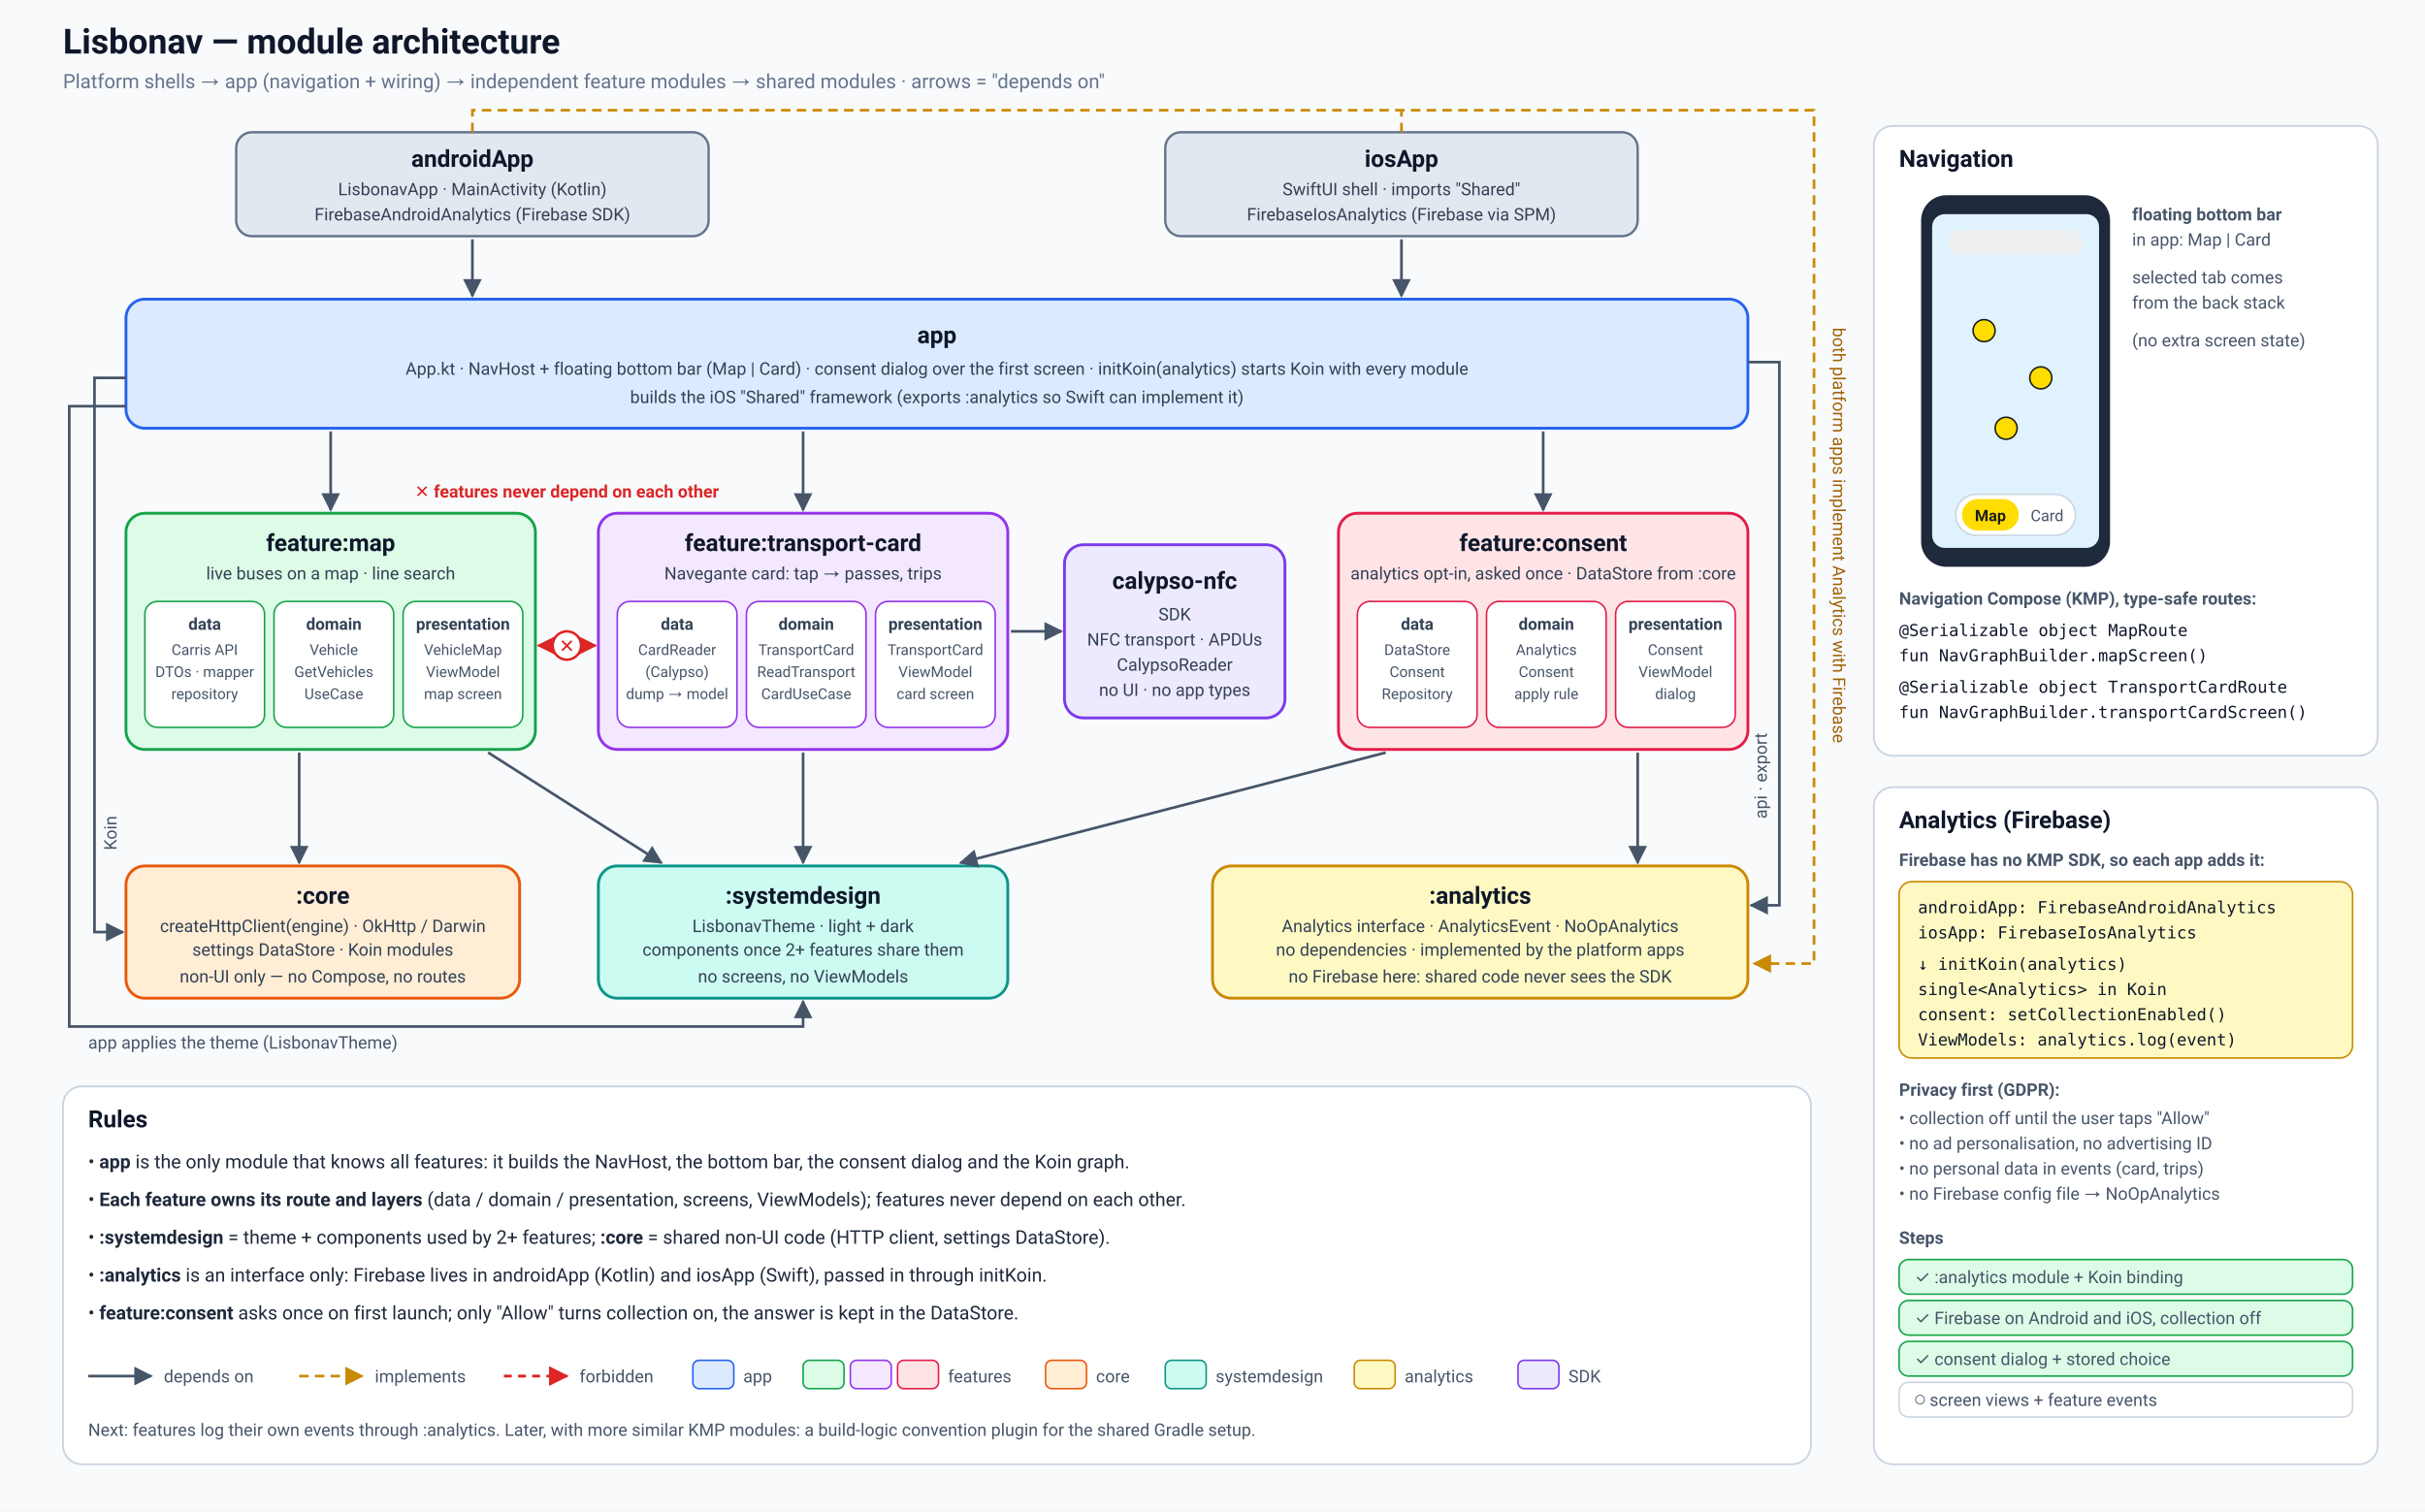
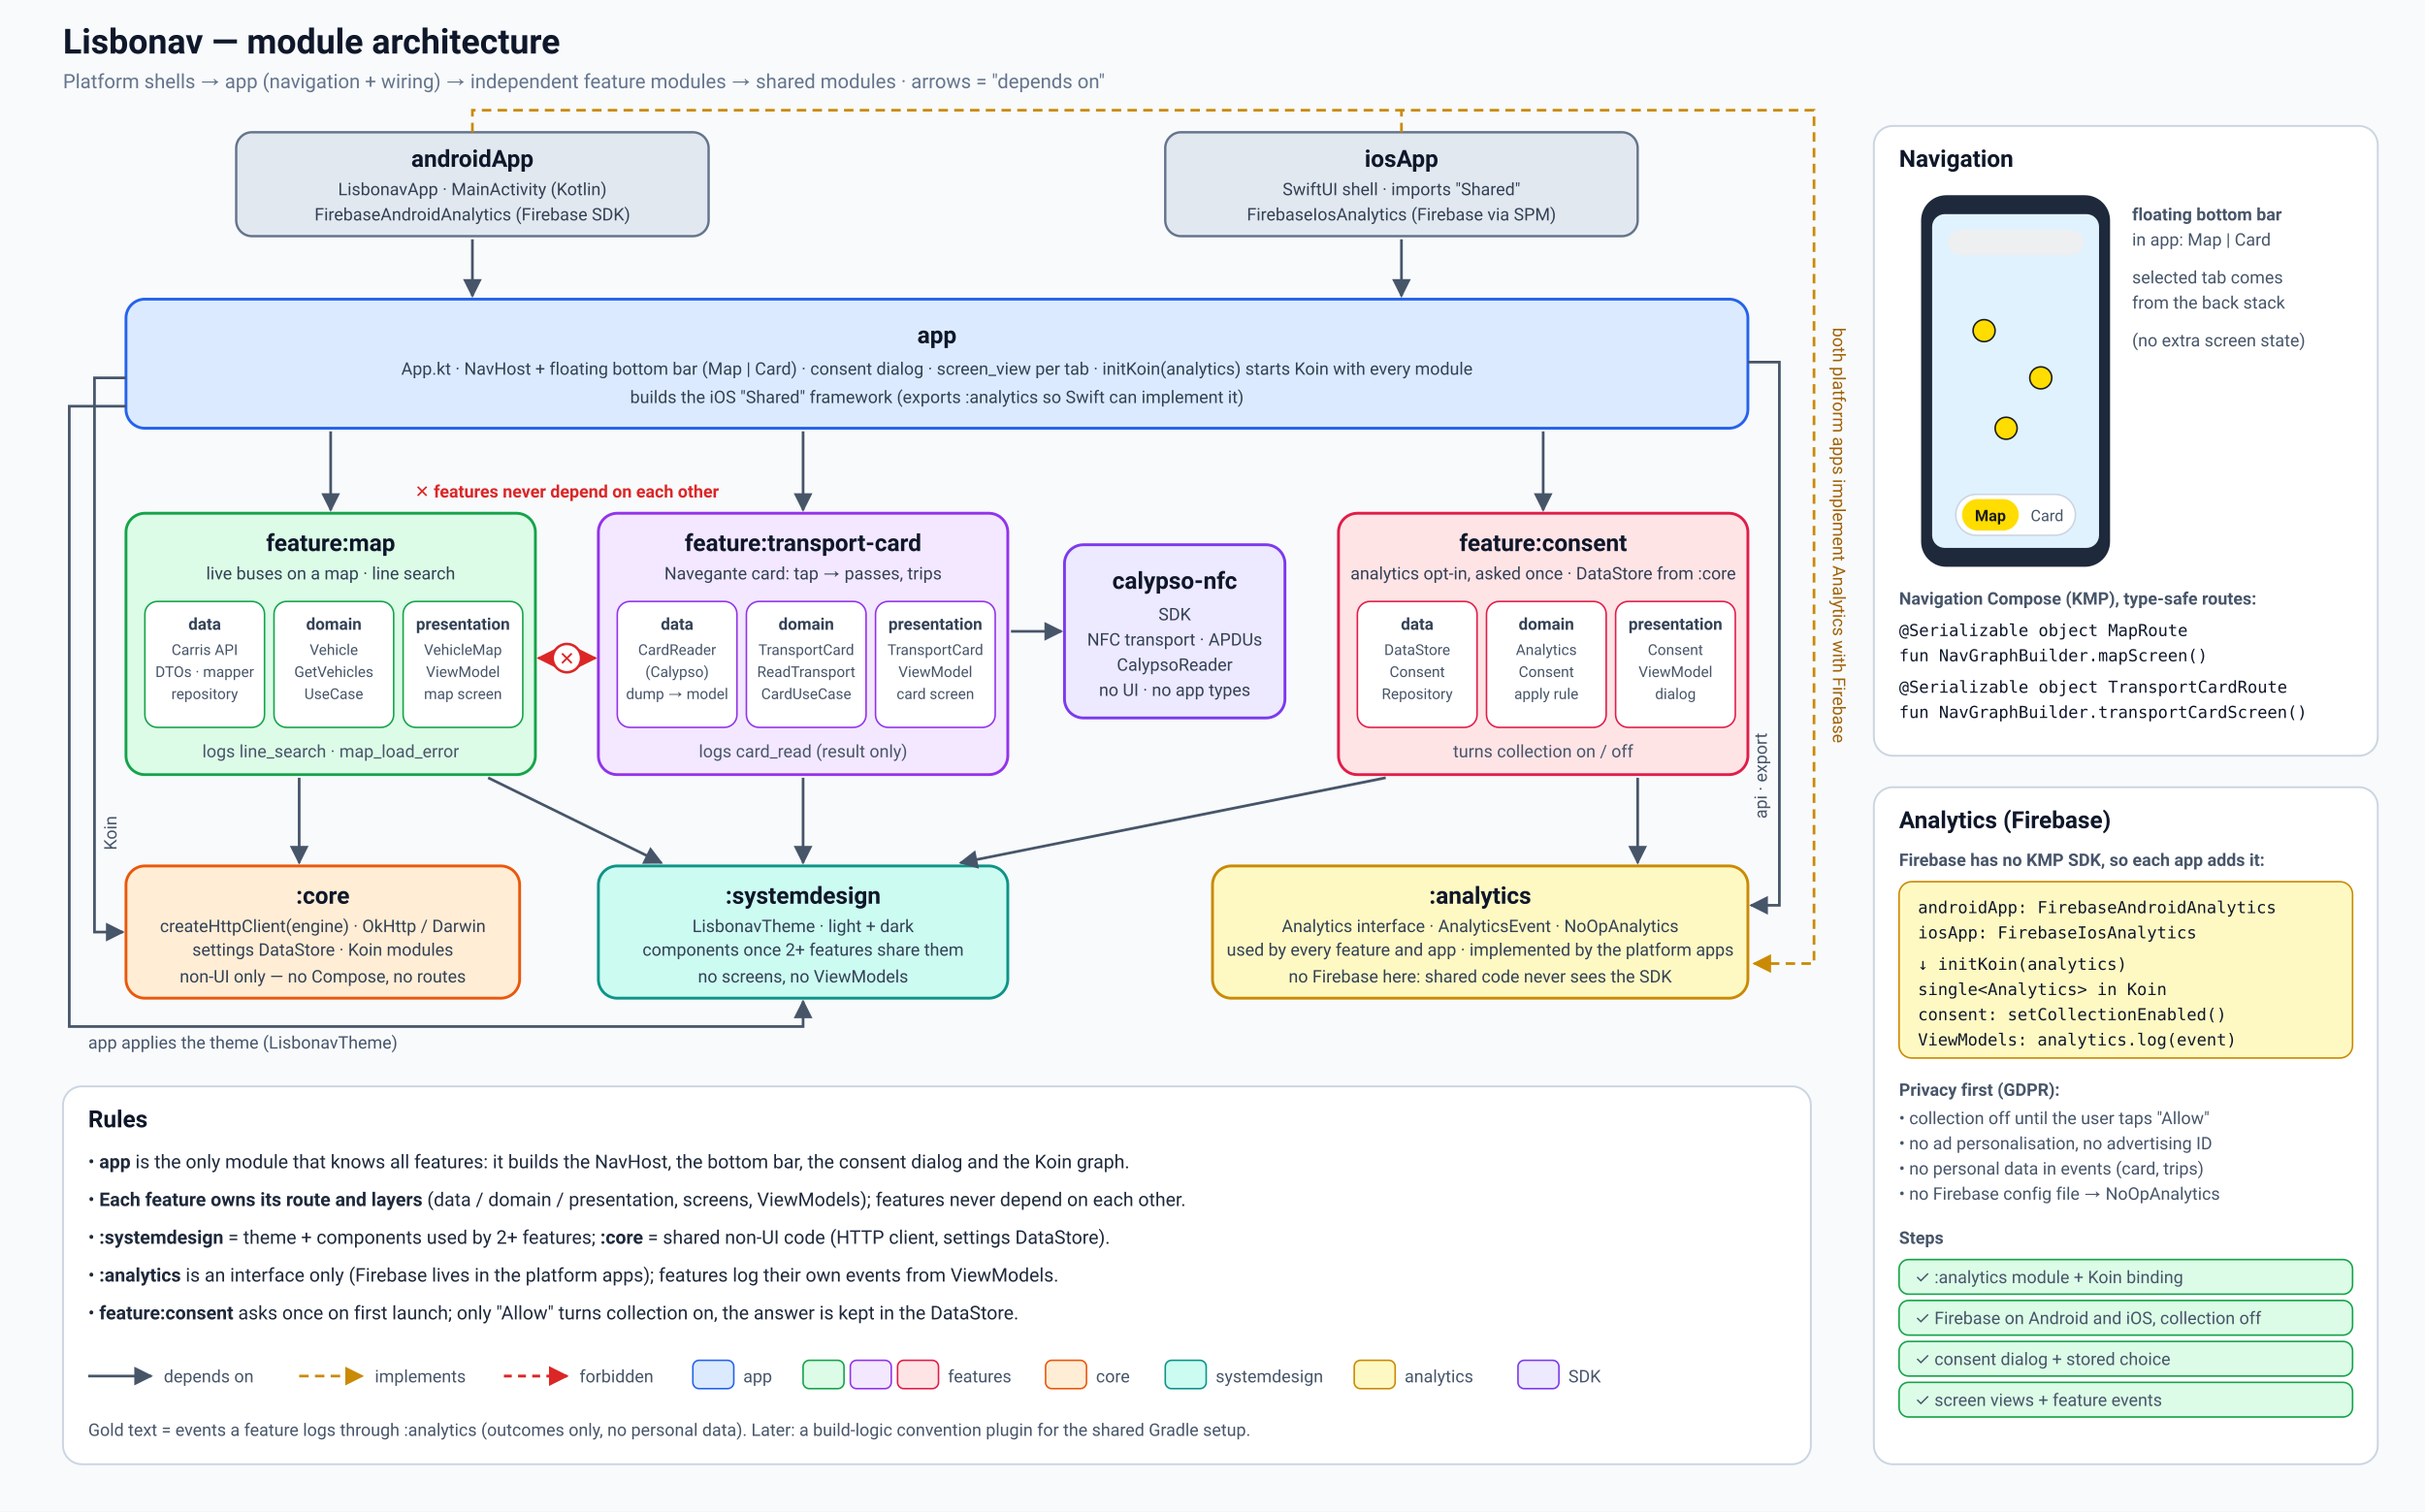
<svg xmlns="http://www.w3.org/2000/svg" viewBox="0 0 1540 960" width="1540" height="960" font-family="-apple-system, 'Segoe UI', Roboto, Helvetica, Arial, sans-serif">
  <defs>
    <marker id="arrow" viewBox="0 0 10 10" refX="9" refY="5" markerWidth="7" markerHeight="7" orient="auto-start-reverse">
      <path d="M0,0 L10,5 L0,10 z" fill="#475569" />
    </marker>
    <marker id="arrowRed" viewBox="0 0 10 10" refX="9" refY="5" markerWidth="7" markerHeight="7" orient="auto-start-reverse">
      <path d="M0,0 L10,5 L0,10 z" fill="#DC2626" />
    </marker>
    <marker id="arrowGold" viewBox="0 0 10 10" refX="9" refY="5" markerWidth="7" markerHeight="7" orient="auto-start-reverse">
      <path d="M0,0 L10,5 L0,10 z" fill="#CA8A04" />
    </marker>
    <style>
      .title { font-size: 22px; font-weight: 700; fill: #0F172A; }
      .sub { font-size: 12.5px; fill: #64748B; }
      .panelTitle { font-size: 15px; font-weight: 700; fill: #0F172A; }
      .name { font-size: 15px; font-weight: 700; fill: #0F172A; text-anchor: middle; }
      .desc { font-size: 11px; fill: #334155; text-anchor: middle; }
      .chip { font-size: 10.5px; font-weight: 700; fill: #334155; text-anchor: middle; }
      .chipsub { font-size: 9.5px; fill: #475569; text-anchor: middle; }
      .small { font-size: 11px; fill: #475569; }
      .note { font-size: 12px; fill: #1E293B; }
      .mono { font-family: Menlo, Consolas, monospace; font-size: 10.5px; fill: #0F172A; }
      .dep { stroke: #475569; stroke-width: 1.7; fill: none; marker-end: url(#arrow); }
      .impl { stroke: #CA8A04; stroke-width: 1.7; stroke-dasharray: 6 4; fill: none; }
      .panel { fill: #FFFFFF; stroke: #CBD5E1; stroke-width: 1.2; }
    </style>
  </defs>
  <rect width="1540" height="960" fill="#F8FAFC" />
  <text x="40" y="34" class="title">Lisbonav — module architecture</text>
  <text x="40" y="56" class="sub">Platform shells → app (navigation + wiring) → independent feature modules → shared modules · arrows = "depends on"</text>
  <rect x="150" y="84" width="300" height="66" rx="10" fill="#E2E8F0" stroke="#64748B" stroke-width="1.5" />
  <text x="300" y="106" class="name">androidApp</text>
  <text x="300" y="124" class="desc">LisbonavApp · MainActivity (Kotlin)</text>
  <text x="300" y="140" class="desc" fill="#A16207">FirebaseAndroidAnalytics (Firebase SDK)</text>
  <rect x="740" y="84" width="300" height="66" rx="10" fill="#E2E8F0" stroke="#64748B" stroke-width="1.5" />
  <text x="890" y="106" class="name">iosApp</text>
  <text x="890" y="124" class="desc">SwiftUI shell · imports "Shared"</text>
  <text x="890" y="140" class="desc" fill="#A16207">FirebaseIosAnalytics (Firebase via SPM)</text>
  <path d="M300 152 L300 188" class="dep" />
  <path d="M890 152 L890 188" class="dep" />
  <rect x="80" y="190" width="1030" height="82" rx="12" fill="#DBEAFE" stroke="#2563EB" stroke-width="1.8" />
  <text x="595" y="218" class="name">app</text>
-   <text x="595" y="238" class="desc">App.kt · NavHost + floating bottom bar (Map | Card) · consent dialog over the first screen · initKoin(analytics) starts Koin with every module</text>
+   <text x="595" y="238" class="desc">App.kt · NavHost + floating bottom bar (Map | Card) · consent dialog · screen_view per tab · initKoin(analytics) starts Koin with every module</text>
  <text x="595" y="256" class="desc">builds the iOS "Shared" framework (exports :analytics so Swift can implement it)</text>
-   <rect x="80" y="326" width="260" height="150" rx="12" fill="#DCFCE7" stroke="#16A34A" stroke-width="1.8" />
+   <rect x="80" y="326" width="260" height="166" rx="12" fill="#DCFCE7" stroke="#16A34A" stroke-width="1.8" />
  <text x="210" y="350" class="name">feature:map</text>
  <text x="210" y="368" class="desc">live buses on a map · line search</text>
  <rect x="92" y="382" width="76" height="80" rx="8" fill="#FFFFFF" stroke="#16A34A" />
  <text x="130" y="400" class="chip">data</text>
  <text x="130" y="416" class="chipsub">Carris API</text>
  <text x="130" y="430" class="chipsub">DTOs · mapper</text>
  <text x="130" y="444" class="chipsub">repository</text>
  <rect x="174" y="382" width="76" height="80" rx="8" fill="#FFFFFF" stroke="#16A34A" />
  <text x="212" y="400" class="chip">domain</text>
  <text x="212" y="416" class="chipsub">Vehicle</text>
  <text x="212" y="430" class="chipsub">GetVehicles</text>
  <text x="212" y="444" class="chipsub">UseCase</text>
  <rect x="256" y="382" width="76" height="80" rx="8" fill="#FFFFFF" stroke="#16A34A" />
  <text x="294" y="400" class="chip">presentation</text>
  <text x="294" y="416" class="chipsub">VehicleMap</text>
  <text x="294" y="430" class="chipsub">ViewModel</text>
  <text x="294" y="444" class="chipsub">map screen</text>
-   <rect x="380" y="326" width="260" height="150" rx="12" fill="#F3E8FF" stroke="#9333EA" stroke-width="1.8" />
+   <text x="210" y="481" class="small" fill="#A16207" text-anchor="middle">logs line_search · map_load_error</text>
+   <rect x="380" y="326" width="260" height="166" rx="12" fill="#F3E8FF" stroke="#9333EA" stroke-width="1.8" />
  <text x="510" y="350" class="name">feature:transport-card</text>
  <text x="510" y="368" class="desc">Navegante card: tap → passes, trips</text>
  <rect x="392" y="382" width="76" height="80" rx="8" fill="#FFFFFF" stroke="#9333EA" />
  <text x="430" y="400" class="chip">data</text>
  <text x="430" y="416" class="chipsub">CardReader</text>
  <text x="430" y="430" class="chipsub">(Calypso)</text>
  <text x="430" y="444" class="chipsub">dump → model</text>
  <rect x="474" y="382" width="76" height="80" rx="8" fill="#FFFFFF" stroke="#9333EA" />
  <text x="512" y="400" class="chip">domain</text>
  <text x="512" y="416" class="chipsub">TransportCard</text>
  <text x="512" y="430" class="chipsub">ReadTransport</text>
  <text x="512" y="444" class="chipsub">CardUseCase</text>
  <rect x="556" y="382" width="76" height="80" rx="8" fill="#FFFFFF" stroke="#9333EA" />
  <text x="594" y="400" class="chip">presentation</text>
  <text x="594" y="416" class="chipsub">TransportCard</text>
  <text x="594" y="430" class="chipsub">ViewModel</text>
  <text x="594" y="444" class="chipsub">card screen</text>
+   <text x="510" y="481" class="small" fill="#A16207" text-anchor="middle">logs card_read (result only)</text>
  <rect x="676" y="346" width="140" height="110" rx="12" fill="#EDE9FE" stroke="#7C3AED" stroke-width="1.8" />
  <text x="746" y="374" class="name">calypso-nfc</text>
  <text x="746" y="394" class="desc">SDK</text>
  <text x="746" y="410" class="desc">NFC transport · APDUs</text>
  <text x="746" y="426" class="desc">CalypsoReader</text>
  <text x="746" y="442" class="desc">no UI · no app types</text>
-   <rect x="850" y="326" width="260" height="150" rx="12" fill="#FFE4E6" stroke="#E11D48" stroke-width="1.8" />
+   <rect x="850" y="326" width="260" height="166" rx="12" fill="#FFE4E6" stroke="#E11D48" stroke-width="1.8" />
  <text x="980" y="350" class="name">feature:consent</text>
  <text x="980" y="368" class="desc">analytics opt-in, asked once · DataStore from :core</text>
  <rect x="862" y="382" width="76" height="80" rx="8" fill="#FFFFFF" stroke="#E11D48" />
  <text x="900" y="400" class="chip">data</text>
  <text x="900" y="416" class="chipsub">DataStore</text>
  <text x="900" y="430" class="chipsub">Consent</text>
  <text x="900" y="444" class="chipsub">Repository</text>
  <rect x="944" y="382" width="76" height="80" rx="8" fill="#FFFFFF" stroke="#E11D48" />
  <text x="982" y="400" class="chip">domain</text>
  <text x="982" y="416" class="chipsub">Analytics</text>
  <text x="982" y="430" class="chipsub">Consent</text>
  <text x="982" y="444" class="chipsub">apply rule</text>
  <rect x="1026" y="382" width="76" height="80" rx="8" fill="#FFFFFF" stroke="#E11D48" />
  <text x="1064" y="400" class="chip">presentation</text>
  <text x="1064" y="416" class="chipsub">Consent</text>
  <text x="1064" y="430" class="chipsub">ViewModel</text>
  <text x="1064" y="444" class="chipsub">dialog</text>
+   <text x="980" y="481" class="small" fill="#A16207" text-anchor="middle">turns collection on / off</text>
  <path d="M210 274 L210 324" class="dep" />
  <path d="M510 274 L510 324" class="dep" />
  <path d="M980 274 L980 324" class="dep" />
  <path d="M642 401 L674 401" class="dep" />
-   <path d="M342 410 L378 410" stroke="#DC2626" stroke-width="1.8" stroke-dasharray="4 3" fill="none" marker-end="url(#arrowRed)" marker-start="url(#arrowRed)" />
-   <circle cx="360" cy="410" r="9" fill="#FFFFFF" stroke="#DC2626" stroke-width="1.6" />
-   <text x="360" y="414.5" font-size="12" font-weight="700" fill="#DC2626" text-anchor="middle">✕</text>
+   <path d="M342 418 L378 418" stroke="#DC2626" stroke-width="1.8" stroke-dasharray="4 3" fill="none" marker-end="url(#arrowRed)" marker-start="url(#arrowRed)" />
+   <circle cx="360" cy="418" r="9" fill="#FFFFFF" stroke="#DC2626" stroke-width="1.6" />
+   <text x="360" y="422.5" font-size="12" font-weight="700" fill="#DC2626" text-anchor="middle">✕</text>
  <text x="360" y="316" font-size="11" font-weight="700" fill="#DC2626" text-anchor="middle">✕ features never depend on each other</text>
  <rect x="80" y="550" width="250" height="84" rx="12" fill="#FFEDD5" stroke="#EA580C" stroke-width="1.8" />
  <text x="205" y="574" class="name">:core</text>
  <text x="205" y="592" class="desc">createHttpClient(engine) · OkHttp / Darwin</text>
  <text x="205" y="607" class="desc">settings DataStore · Koin modules</text>
  <text x="205" y="624" class="desc" fill="#C2410C">non-UI only — no Compose, no routes</text>
  <rect x="380" y="550" width="260" height="84" rx="12" fill="#CCFBF1" stroke="#0D9488" stroke-width="1.8" />
  <text x="510" y="574" class="name">:systemdesign</text>
  <text x="510" y="592" class="desc">LisbonavTheme · light + dark</text>
  <text x="510" y="607" class="desc">components once 2+ features share them</text>
  <text x="510" y="624" class="desc" fill="#0F766E">no screens, no ViewModels</text>
  <rect x="770" y="550" width="340" height="84" rx="12" fill="#FEF9C3" stroke="#CA8A04" stroke-width="1.8" />
  <text x="940" y="574" class="name">:analytics</text>
  <text x="940" y="592" class="desc">Analytics interface · AnalyticsEvent · NoOpAnalytics</text>
-   <text x="940" y="607" class="desc">no dependencies · implemented by the platform apps</text>
+   <text x="940" y="607" class="desc">used by every feature and app · implemented by the platform apps</text>
  <text x="940" y="624" class="desc" fill="#A16207">no Firebase here: shared code never sees the SDK</text>
-   <path d="M190 478 L190 548" class="dep" />
-   <path d="M310 478 L420 548" class="dep" />
-   <path d="M510 478 L510 548" class="dep" />
-   <path d="M880 478 L610 548" class="dep" />
-   <path d="M1040 478 L1040 548" class="dep" />
+   <path d="M190 494 L190 548" class="dep" />
+   <path d="M310 494 L420 548" class="dep" />
+   <path d="M510 494 L510 548" class="dep" />
+   <path d="M880 494 L610 548" class="dep" />
+   <path d="M1040 494 L1040 548" class="dep" />
  <path d="M80 240 H60 V592 H78" class="dep" />
  <text x="74" y="540" class="small" text-anchor="start" transform="rotate(-90 74 540)">Koin</text>
  <path d="M80 258 H44 V652 H510 V636" class="dep" />
  <text x="56" y="666" class="small">app applies the theme (LisbonavTheme)</text>
  <path d="M1110 230 H1130 V575 H1112" class="dep" />
  <text x="1122" y="520" class="small" transform="rotate(-90 1122 520)">api · export</text>
  <path d="M300 84 V70 H1152 V612 H1114" class="impl" marker-end="url(#arrowGold)" />
  <path d="M890 84 V70" class="impl" />
  <text x="1164" y="340" font-size="11" fill="#A16207" transform="rotate(90 1164 340)" text-anchor="middle">both platform apps implement Analytics with Firebase</text>
  <rect x="40" y="690" width="1110" height="240" rx="12" class="panel" />
  <text x="56" y="716" class="panelTitle">Rules</text>
  <text x="56" y="742" class="note">• <tspan font-weight="700">app</tspan> is the only module that knows all features: it builds the NavHost, the bottom bar, the consent dialog and the Koin graph.</text>
  <text x="56" y="766" class="note">• <tspan font-weight="700">Each feature owns its route and layers</tspan> (data / domain / presentation, screens, ViewModels); features never depend on each other.</text>
  <text x="56" y="790" class="note">• <tspan font-weight="700">:systemdesign</tspan> = theme + components used by 2+ features; <tspan font-weight="700">:core</tspan> = shared non-UI code (HTTP client, settings DataStore).</text>
-   <text x="56" y="814" class="note">• <tspan font-weight="700">:analytics</tspan> is an interface only: Firebase lives in androidApp (Kotlin) and iosApp (Swift), passed in through initKoin.</text>
+   <text x="56" y="814" class="note">• <tspan font-weight="700">:analytics</tspan> is an interface only (Firebase lives in the platform apps); features log their own events from ViewModels.</text>
  <text x="56" y="838" class="note">• <tspan font-weight="700">feature:consent</tspan> asks once on first launch; only "Allow" turns collection on, the answer is kept in the DataStore.</text>
  <line x1="56" y1="874" x2="96" y2="874" class="dep" />
  <text x="104" y="878" class="small">depends on</text>
  <line x1="190" y1="874" x2="230" y2="874" class="impl" marker-end="url(#arrowGold)" />
  <text x="238" y="878" class="small">implements</text>
  <line x1="320" y1="874" x2="360" y2="874" stroke="#DC2626" stroke-width="1.8" stroke-dasharray="5 4" marker-end="url(#arrowRed)" />
  <text x="368" y="878" class="small">forbidden</text>
  <rect x="440" y="864" width="26" height="18" rx="4" fill="#DBEAFE" stroke="#2563EB" />
  <text x="472" y="878" class="small">app</text>
  <rect x="510" y="864" width="26" height="18" rx="4" fill="#DCFCE7" stroke="#16A34A" />
  <rect x="540" y="864" width="26" height="18" rx="4" fill="#F3E8FF" stroke="#9333EA" />
  <rect x="570" y="864" width="26" height="18" rx="4" fill="#FFE4E6" stroke="#E11D48" />
  <text x="602" y="878" class="small">features</text>
  <rect x="664" y="864" width="26" height="18" rx="4" fill="#FFEDD5" stroke="#EA580C" />
  <text x="696" y="878" class="small">core</text>
  <rect x="740" y="864" width="26" height="18" rx="4" fill="#CCFBF1" stroke="#0D9488" />
  <text x="772" y="878" class="small">systemdesign</text>
  <rect x="860" y="864" width="26" height="18" rx="4" fill="#FEF9C3" stroke="#CA8A04" />
  <text x="892" y="878" class="small">analytics</text>
  <rect x="964" y="864" width="26" height="18" rx="4" fill="#EDE9FE" stroke="#7C3AED" />
  <text x="996" y="878" class="small">SDK</text>
-   <text x="56" y="912" class="small">Next: features log their own events through :analytics. Later, with more similar KMP modules: a build-logic convention plugin for the shared Gradle setup.</text>
+   <text x="56" y="912" class="small">Gold text = events a feature logs through :analytics (outcomes only, no personal data). Later: a build-logic convention plugin for the shared Gradle setup.</text>
  <rect x="1190" y="80" width="320" height="400" rx="12" class="panel" />
  <text x="1206" y="106" class="panelTitle">Navigation</text>
  <rect x="1220" y="124" width="120" height="236" rx="16" fill="#1E293B" />
  <rect x="1227" y="136" width="106" height="212" rx="8" fill="#E0F2FE" />
  <rect x="1237" y="146" width="86" height="16" rx="8" fill="#EEEEEE" fill-opacity="0.9" />
  <circle cx="1260" cy="210" r="7" fill="#FFDD00" stroke="#1C1C1C" />
  <circle cx="1296" cy="240" r="7" fill="#FFDD00" stroke="#1C1C1C" />
  <circle cx="1274" cy="272" r="7" fill="#FFDD00" stroke="#1C1C1C" />
  <rect x="1242" y="314" width="76" height="26" rx="13" fill="#FFFFFF" stroke="#CBD5E1" />
  <rect x="1246" y="317" width="36" height="20" rx="10" fill="#FFDD00" />
  <text x="1264" y="331" font-size="10" font-weight="700" fill="#1C1C1C" text-anchor="middle">Map</text>
  <text x="1300" y="331" font-size="10" fill="#475569" text-anchor="middle">Card</text>
  <text x="1354" y="140" class="small" font-weight="700">floating bottom bar</text>
  <text x="1354" y="156" class="small">in app: Map | Card</text>
  <text x="1354" y="180" class="small">selected tab comes</text>
  <text x="1354" y="196" class="small">from the back stack</text>
  <text x="1354" y="220" class="small">(no extra screen state)</text>
  <text x="1206" y="384" class="small" font-weight="700">Navigation Compose (KMP), type-safe routes:</text>
  <text x="1206" y="404" class="mono">@Serializable object MapRoute</text>
  <text x="1206" y="420" class="mono">fun NavGraphBuilder.mapScreen()</text>
  <text x="1206" y="440" class="mono">@Serializable object TransportCardRoute</text>
  <text x="1206" y="456" class="mono">fun NavGraphBuilder.transportCardScreen()</text>
  <rect x="1190" y="500" width="320" height="430" rx="12" class="panel" />
  <text x="1206" y="526" class="panelTitle">Analytics (Firebase)</text>
  <text x="1206" y="550" class="small" font-weight="700">Firebase has no KMP SDK, so each app adds it:</text>
  <rect x="1206" y="560" width="288" height="112" rx="8" fill="#FEF9C3" stroke="#CA8A04" />
  <text x="1218" y="580" class="mono">androidApp: FirebaseAndroidAnalytics</text>
  <text x="1218" y="596" class="mono">iosApp:     FirebaseIosAnalytics</text>
  <text x="1218" y="616" class="mono">  ↓ initKoin(analytics)</text>
  <text x="1218" y="632" class="mono">single&lt;Analytics&gt; in Koin</text>
  <text x="1218" y="648" class="mono">consent: setCollectionEnabled()</text>
  <text x="1218" y="664" class="mono">ViewModels: analytics.log(event)</text>
  <text x="1206" y="696" class="small" font-weight="700">Privacy first (GDPR):</text>
  <text x="1206" y="714" class="small">• collection off until the user taps "Allow"</text>
  <text x="1206" y="730" class="small">• no ad personalisation, no advertising ID</text>
  <text x="1206" y="746" class="small">• no personal data in events (card, trips)</text>
  <text x="1206" y="762" class="small">• no Firebase config file → NoOpAnalytics</text>
  <text x="1206" y="790" class="small" font-weight="700">Steps</text>
  <rect x="1206" y="800" width="288" height="22" rx="6" fill="#DCFCE7" stroke="#16A34A" />
  <text x="1216" y="815" class="small" fill="#14532D">✓ :analytics module + Koin binding</text>
  <rect x="1206" y="826" width="288" height="22" rx="6" fill="#DCFCE7" stroke="#16A34A" />
  <text x="1216" y="841" class="small" fill="#14532D">✓ Firebase on Android and iOS, collection off</text>
  <rect x="1206" y="852" width="288" height="22" rx="6" fill="#DCFCE7" stroke="#16A34A" />
  <text x="1216" y="867" class="small" fill="#14532D">✓ consent dialog + stored choice</text>
-   <rect x="1206" y="878" width="288" height="22" rx="6" fill="#FFFFFF" stroke="#CBD5E1" />
-   <text x="1216" y="893" class="small">○ screen views + feature events</text>
+   <rect x="1206" y="878" width="288" height="22" rx="6" fill="#DCFCE7" stroke="#16A34A" />
+   <text x="1216" y="893" class="small" fill="#14532D">✓ screen views + feature events</text>
</svg>
